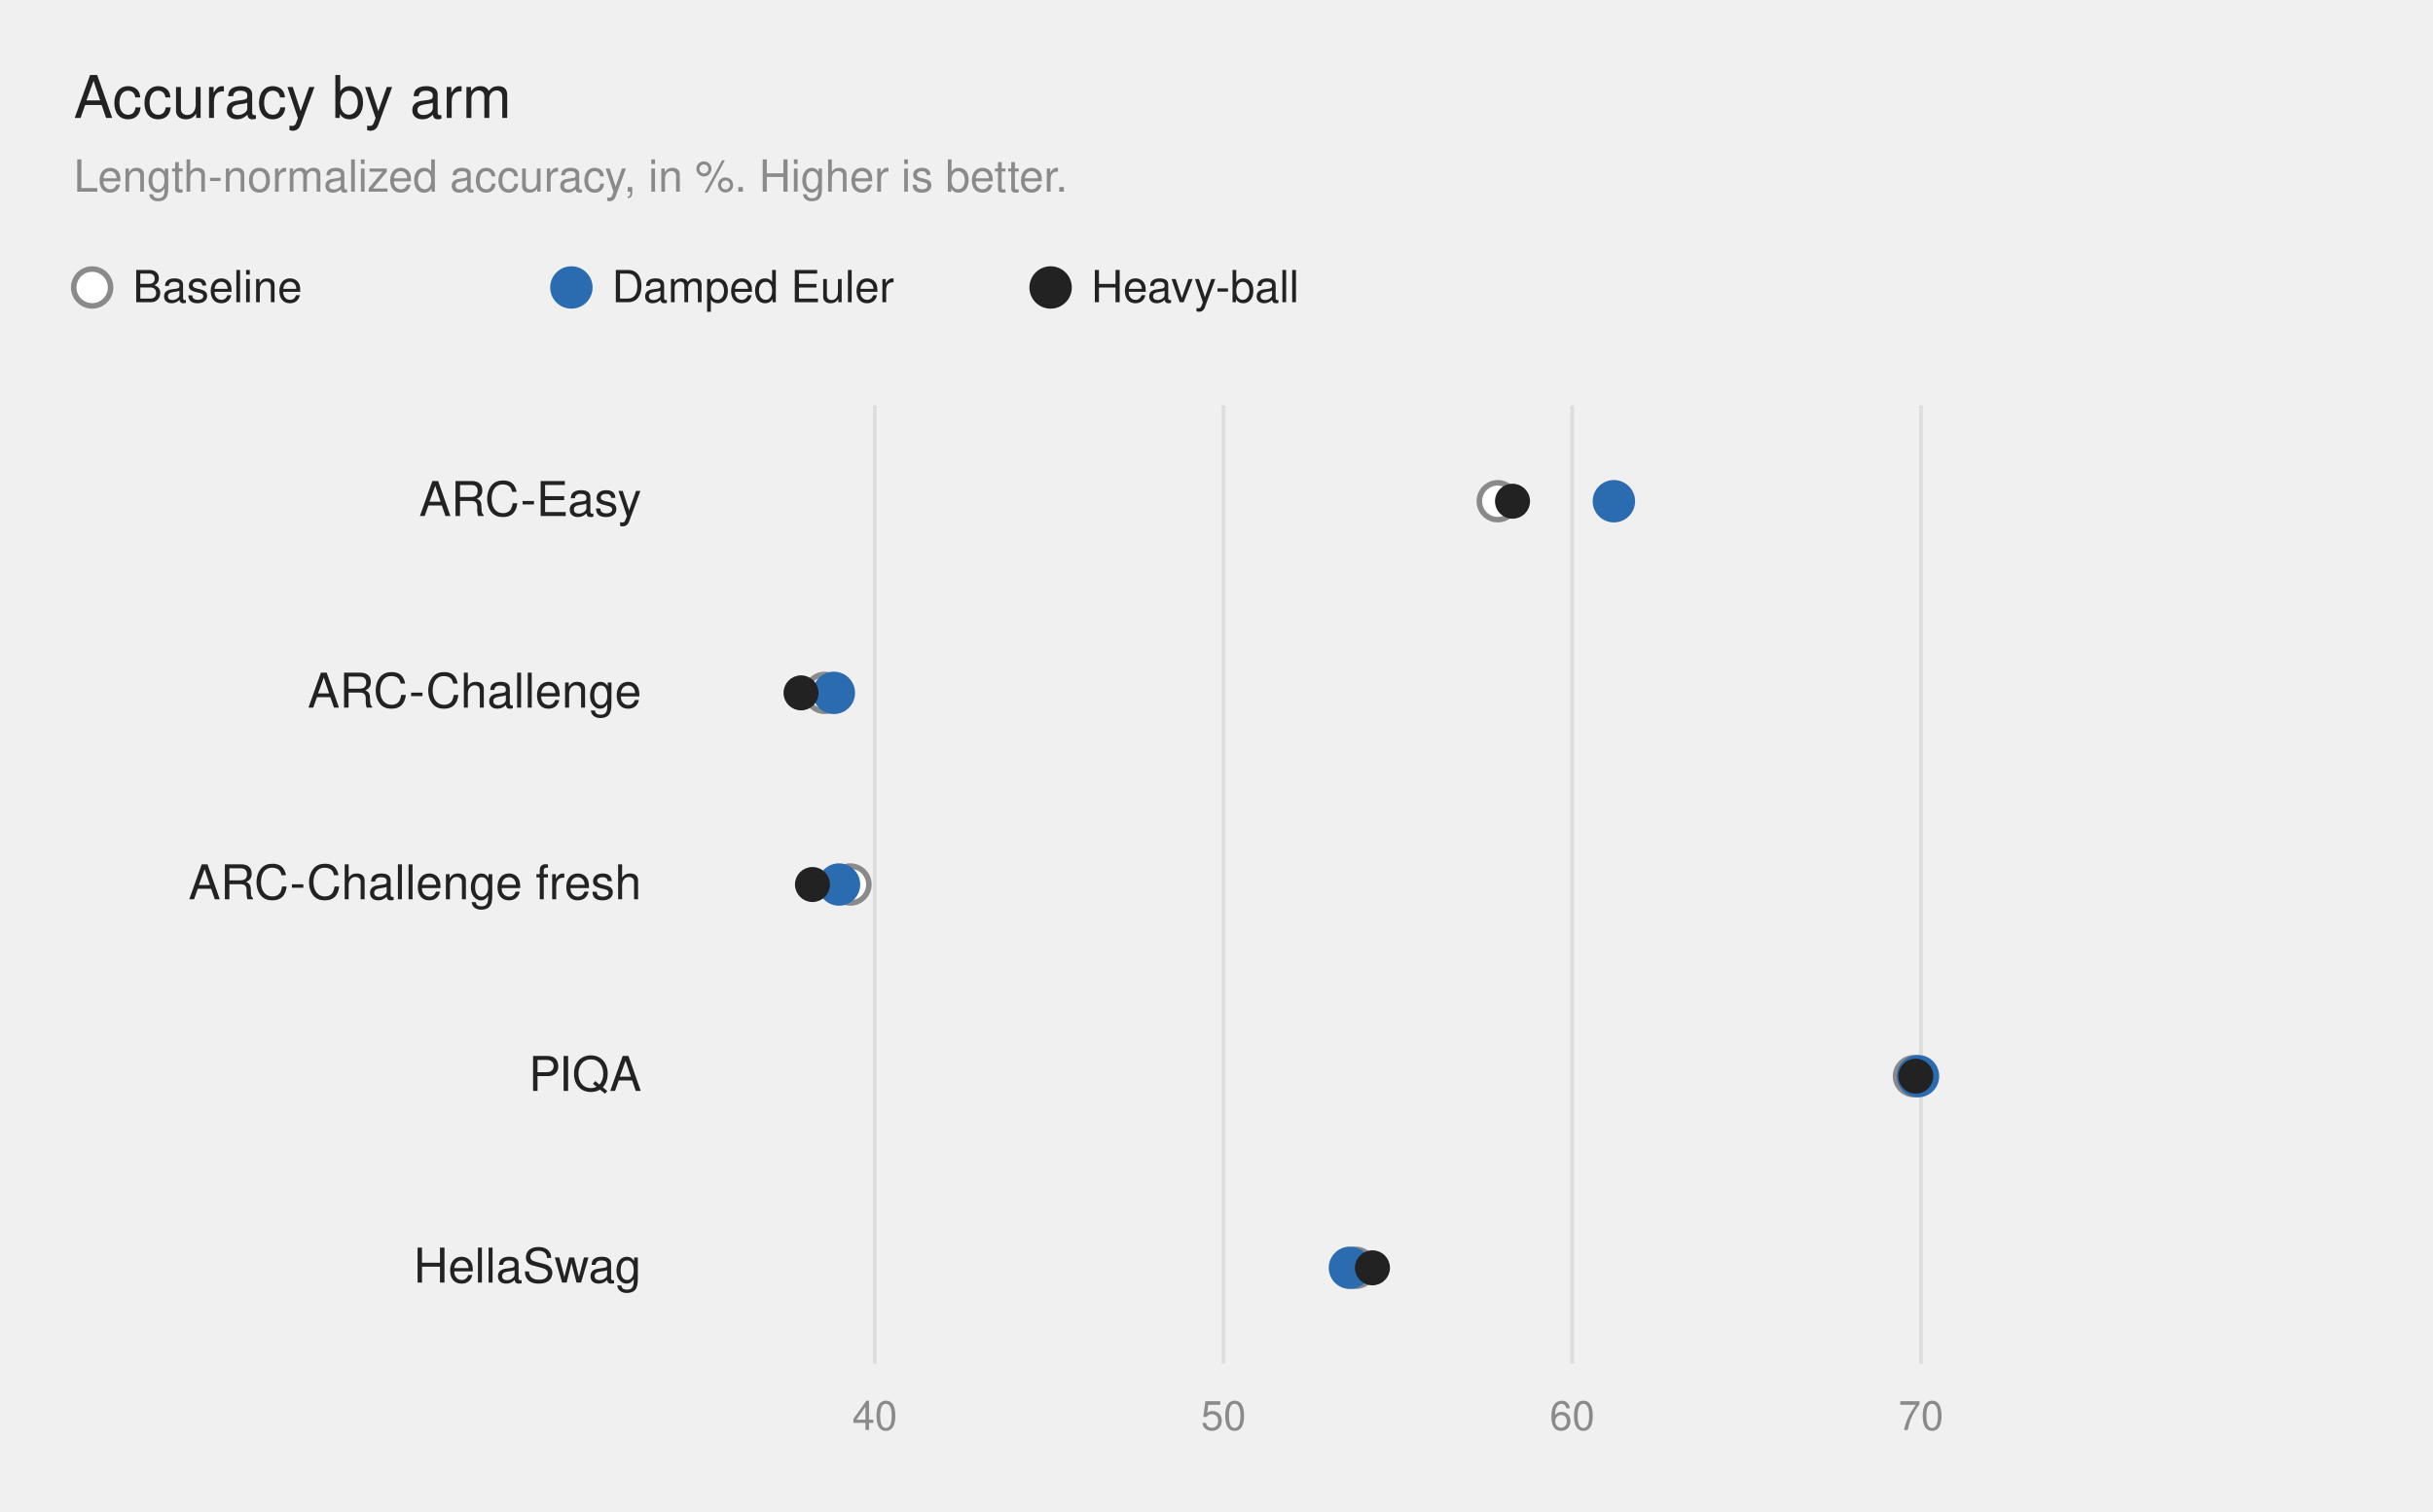
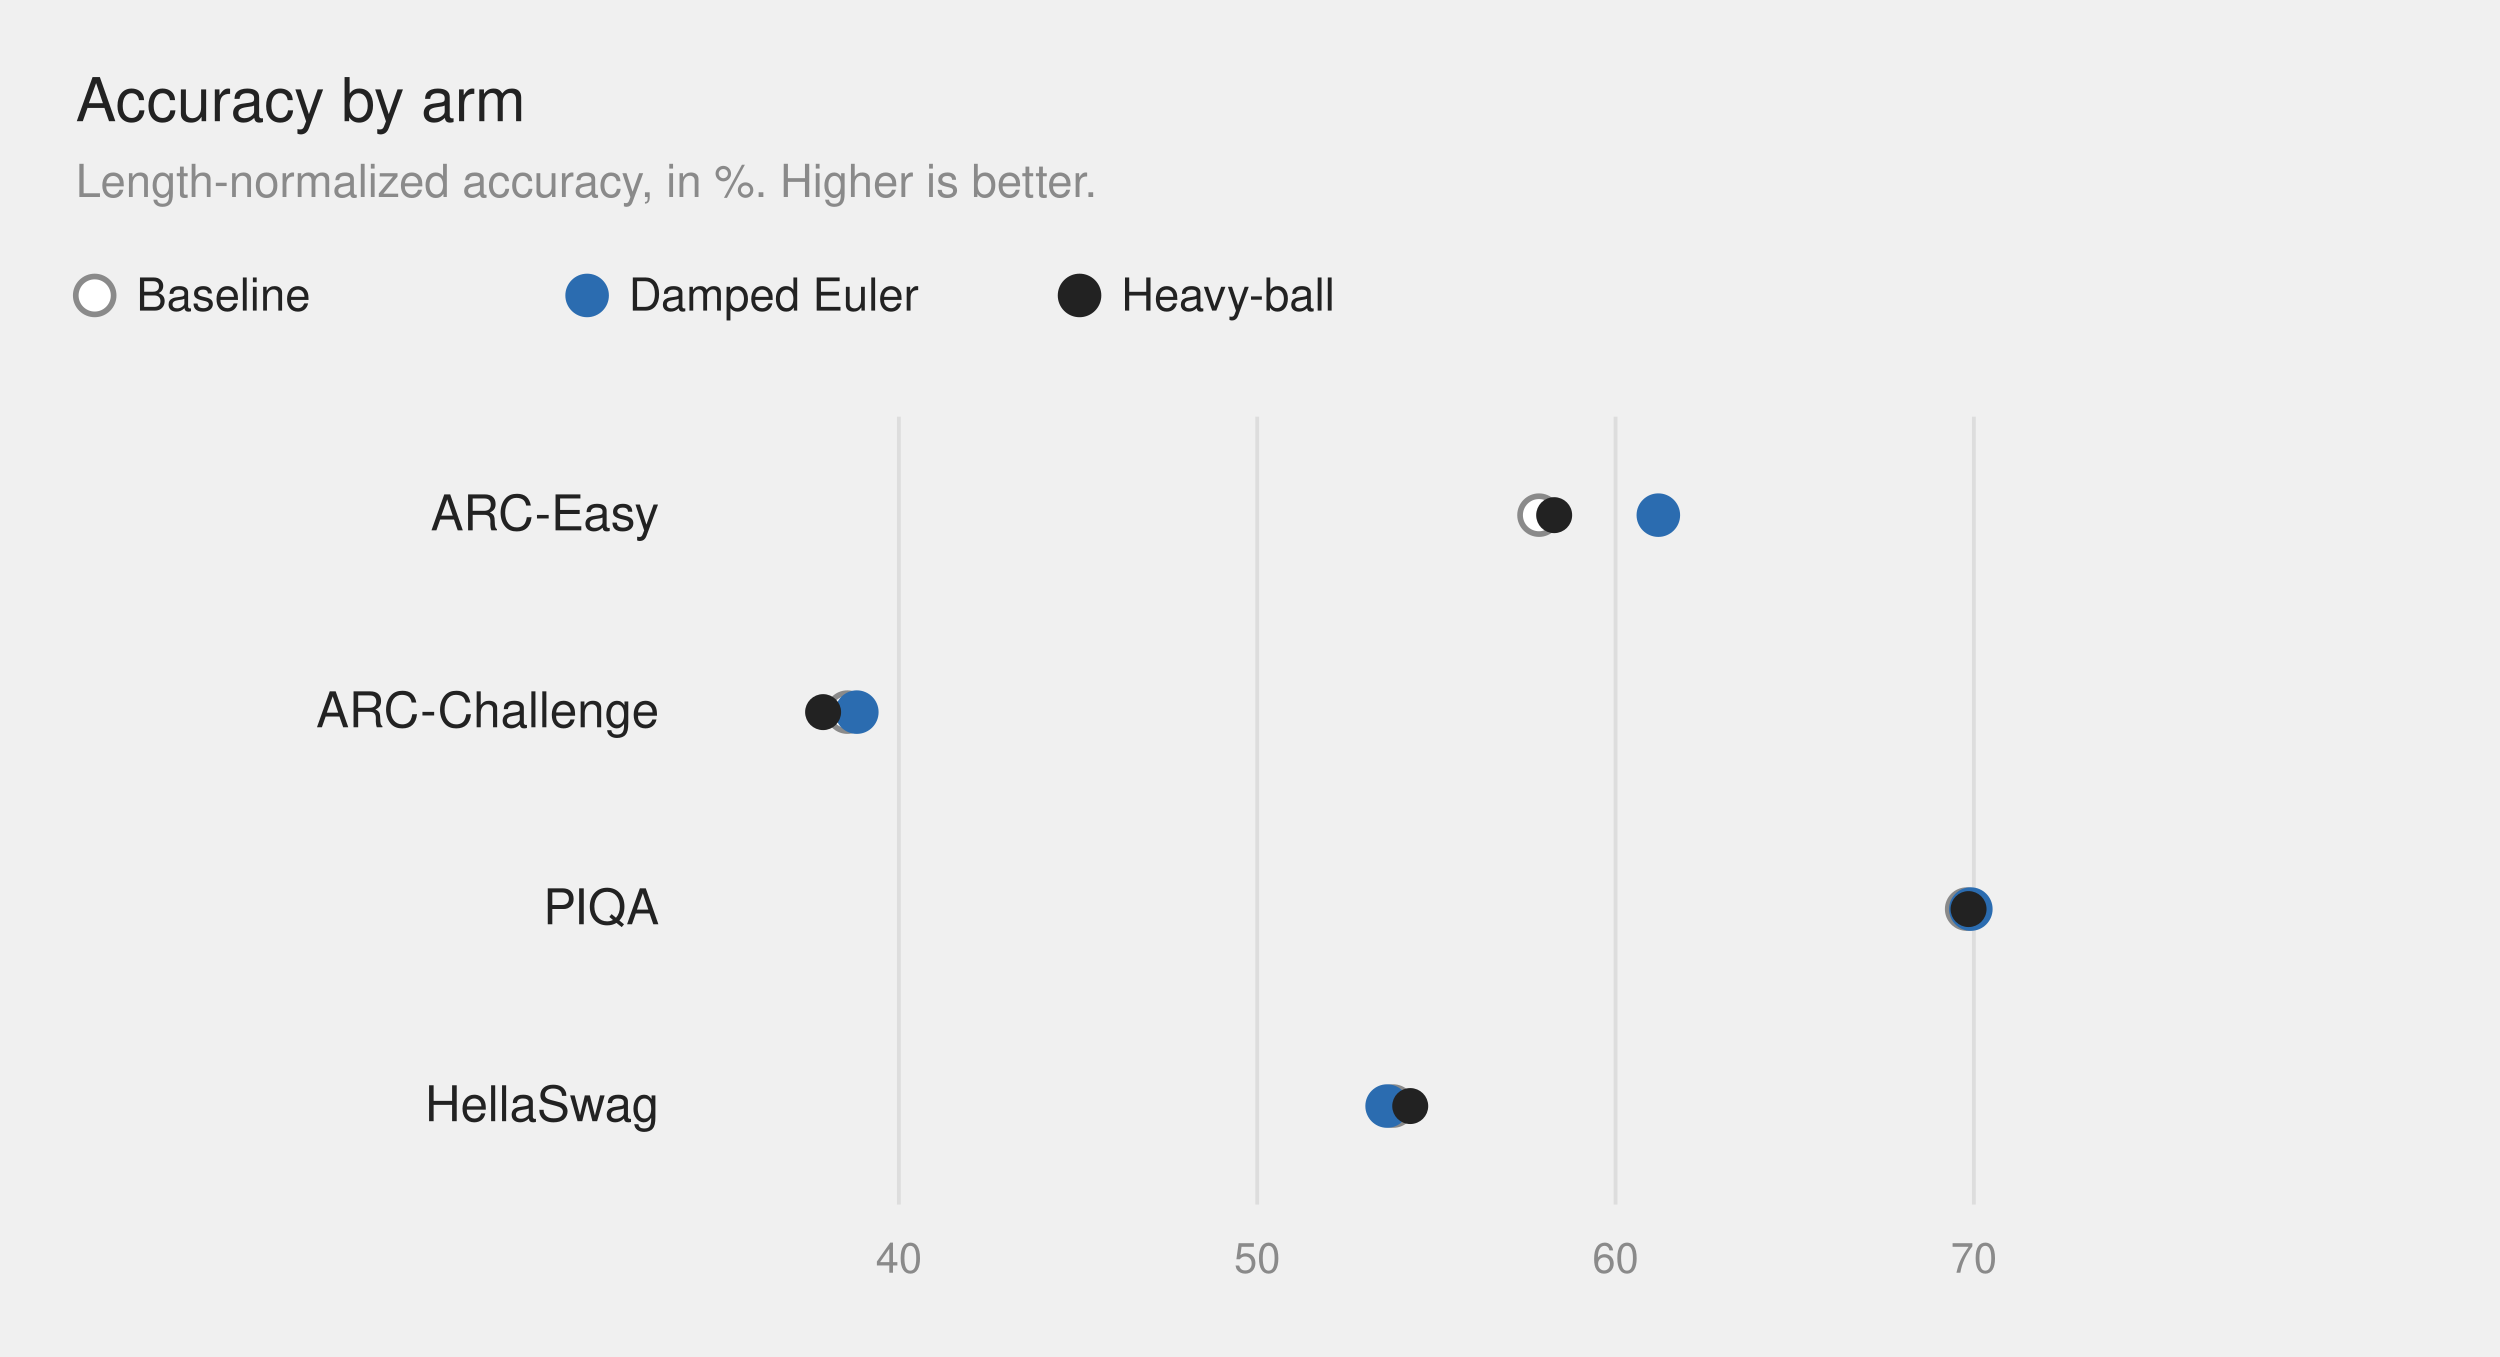
- <svg xmlns="http://www.w3.org/2000/svg" width="660" height="410" viewBox="0 0 660 410" style="font-family:Helvetica,Arial,sans-serif">
+ <svg xmlns="http://www.w3.org/2000/svg" width="660" height="358" viewBox="0 0 660 358" style="font-family:Helvetica,Arial,sans-serif">
  <text x="20.0" y="32.0" font-size="16" fill="#222222" text-anchor="start">Accuracy by arm</text>
  <text x="20.0" y="52.0" font-size="12" fill="#8a8a8a" text-anchor="start">Length-normalized accuracy, in %. Higher is better.</text>
  <circle cx="25" cy="78" r="5" fill="white" stroke="#8a8a8a" stroke-width="1.5" />
  <text x="36.0" y="82.0" font-size="12" fill="#222222" text-anchor="start">Baseline</text>
  <circle cx="155" cy="78" r="5" fill="#2b6cb0" stroke="#2b6cb0" stroke-width="1.5" />
  <text x="166.0" y="82.0" font-size="12" fill="#222222" text-anchor="start">Damped Euler</text>
  <circle cx="285" cy="78" r="5" fill="#222222" stroke="#222222" stroke-width="1.5" />
  <text x="296.0" y="82.0" font-size="12" fill="#222222" text-anchor="start">Heavy-ball</text>
-   <line x1="237.3" y1="110" x2="237.3" y2="370" stroke="#dddddd" />
-   <text x="237.3" y="388.0" font-size="11" fill="#8a8a8a" text-anchor="middle">40</text>
-   <line x1="331.9" y1="110" x2="331.9" y2="370" stroke="#dddddd" />
-   <text x="331.9" y="388.0" font-size="11" fill="#8a8a8a" text-anchor="middle">50</text>
-   <line x1="426.5" y1="110" x2="426.5" y2="370" stroke="#dddddd" />
-   <text x="426.5" y="388.0" font-size="11" fill="#8a8a8a" text-anchor="middle">60</text>
-   <line x1="521.1" y1="110" x2="521.1" y2="370" stroke="#dddddd" />
-   <text x="521.1" y="388.0" font-size="11" fill="#8a8a8a" text-anchor="middle">70</text>
+   <line x1="237.3" y1="110" x2="237.3" y2="318" stroke="#dddddd" />
+   <text x="237.3" y="336.0" font-size="11" fill="#8a8a8a" text-anchor="middle">40</text>
+   <line x1="331.9" y1="110" x2="331.9" y2="318" stroke="#dddddd" />
+   <text x="331.9" y="336.0" font-size="11" fill="#8a8a8a" text-anchor="middle">50</text>
+   <line x1="426.5" y1="110" x2="426.5" y2="318" stroke="#dddddd" />
+   <text x="426.5" y="336.0" font-size="11" fill="#8a8a8a" text-anchor="middle">60</text>
+   <line x1="521.1" y1="110" x2="521.1" y2="318" stroke="#dddddd" />
+   <text x="521.1" y="336.0" font-size="11" fill="#8a8a8a" text-anchor="middle">70</text>
  <text x="174.0" y="140.0" font-size="13" fill="#222222" text-anchor="end">ARC-Easy</text>
  <circle cx="406.3" cy="136.0" r="5" fill="white" stroke="#8a8a8a" stroke-width="1.5" />
  <circle cx="437.8" cy="136.0" r="5" fill="#2b6cb0" stroke="#2b6cb0" stroke-width="1.5" />
  <circle cx="410.3" cy="136.0" r="4" fill="#222222" stroke="#222222" stroke-width="1.5" />
  <text x="174.0" y="192.0" font-size="13" fill="#222222" text-anchor="end">ARC-Challenge</text>
  <circle cx="223.7" cy="188.0" r="5" fill="white" stroke="#8a8a8a" stroke-width="1.5" />
  <circle cx="226.2" cy="188.0" r="5" fill="#2b6cb0" stroke="#2b6cb0" stroke-width="1.5" />
  <circle cx="217.3" cy="188.0" r="4" fill="#222222" stroke="#222222" stroke-width="1.5" />
-   <text x="174.0" y="244.0" font-size="13" fill="#222222" text-anchor="end">ARC-Challenge fresh</text>
-   <circle cx="230.7" cy="240.0" r="5" fill="white" stroke="#8a8a8a" stroke-width="1.5" />
-   <circle cx="227.6" cy="240.0" r="5" fill="#2b6cb0" stroke="#2b6cb0" stroke-width="1.5" />
-   <circle cx="220.4" cy="240.0" r="4" fill="#222222" stroke="#222222" stroke-width="1.5" />
-   <text x="174.0" y="296.0" font-size="13" fill="#222222" text-anchor="end">PIQA</text>
-   <circle cx="519.2" cy="292.0" r="5" fill="white" stroke="#8a8a8a" stroke-width="1.5" />
-   <circle cx="520.3" cy="292.0" r="5" fill="#2b6cb0" stroke="#2b6cb0" stroke-width="1.5" />
-   <circle cx="519.7" cy="292.0" r="4" fill="#222222" stroke="#222222" stroke-width="1.5" />
-   <text x="174.0" y="348.0" font-size="13" fill="#222222" text-anchor="end">HellaSwag</text>
-   <circle cx="367.8" cy="344.0" r="5" fill="white" stroke="#8a8a8a" stroke-width="1.5" />
-   <circle cx="366.2" cy="344.0" r="5" fill="#2b6cb0" stroke="#2b6cb0" stroke-width="1.5" />
-   <circle cx="372.3" cy="344.0" r="4" fill="#222222" stroke="#222222" stroke-width="1.5" />
+   <text x="174.0" y="244.0" font-size="13" fill="#222222" text-anchor="end">PIQA</text>
+   <circle cx="519.2" cy="240.0" r="5" fill="white" stroke="#8a8a8a" stroke-width="1.5" />
+   <circle cx="520.3" cy="240.0" r="5" fill="#2b6cb0" stroke="#2b6cb0" stroke-width="1.5" />
+   <circle cx="519.7" cy="240.0" r="4" fill="#222222" stroke="#222222" stroke-width="1.5" />
+   <text x="174.0" y="296.0" font-size="13" fill="#222222" text-anchor="end">HellaSwag</text>
+   <circle cx="367.8" cy="292.0" r="5" fill="white" stroke="#8a8a8a" stroke-width="1.5" />
+   <circle cx="366.2" cy="292.0" r="5" fill="#2b6cb0" stroke="#2b6cb0" stroke-width="1.5" />
+   <circle cx="372.3" cy="292.0" r="4" fill="#222222" stroke="#222222" stroke-width="1.5" />
</svg>
